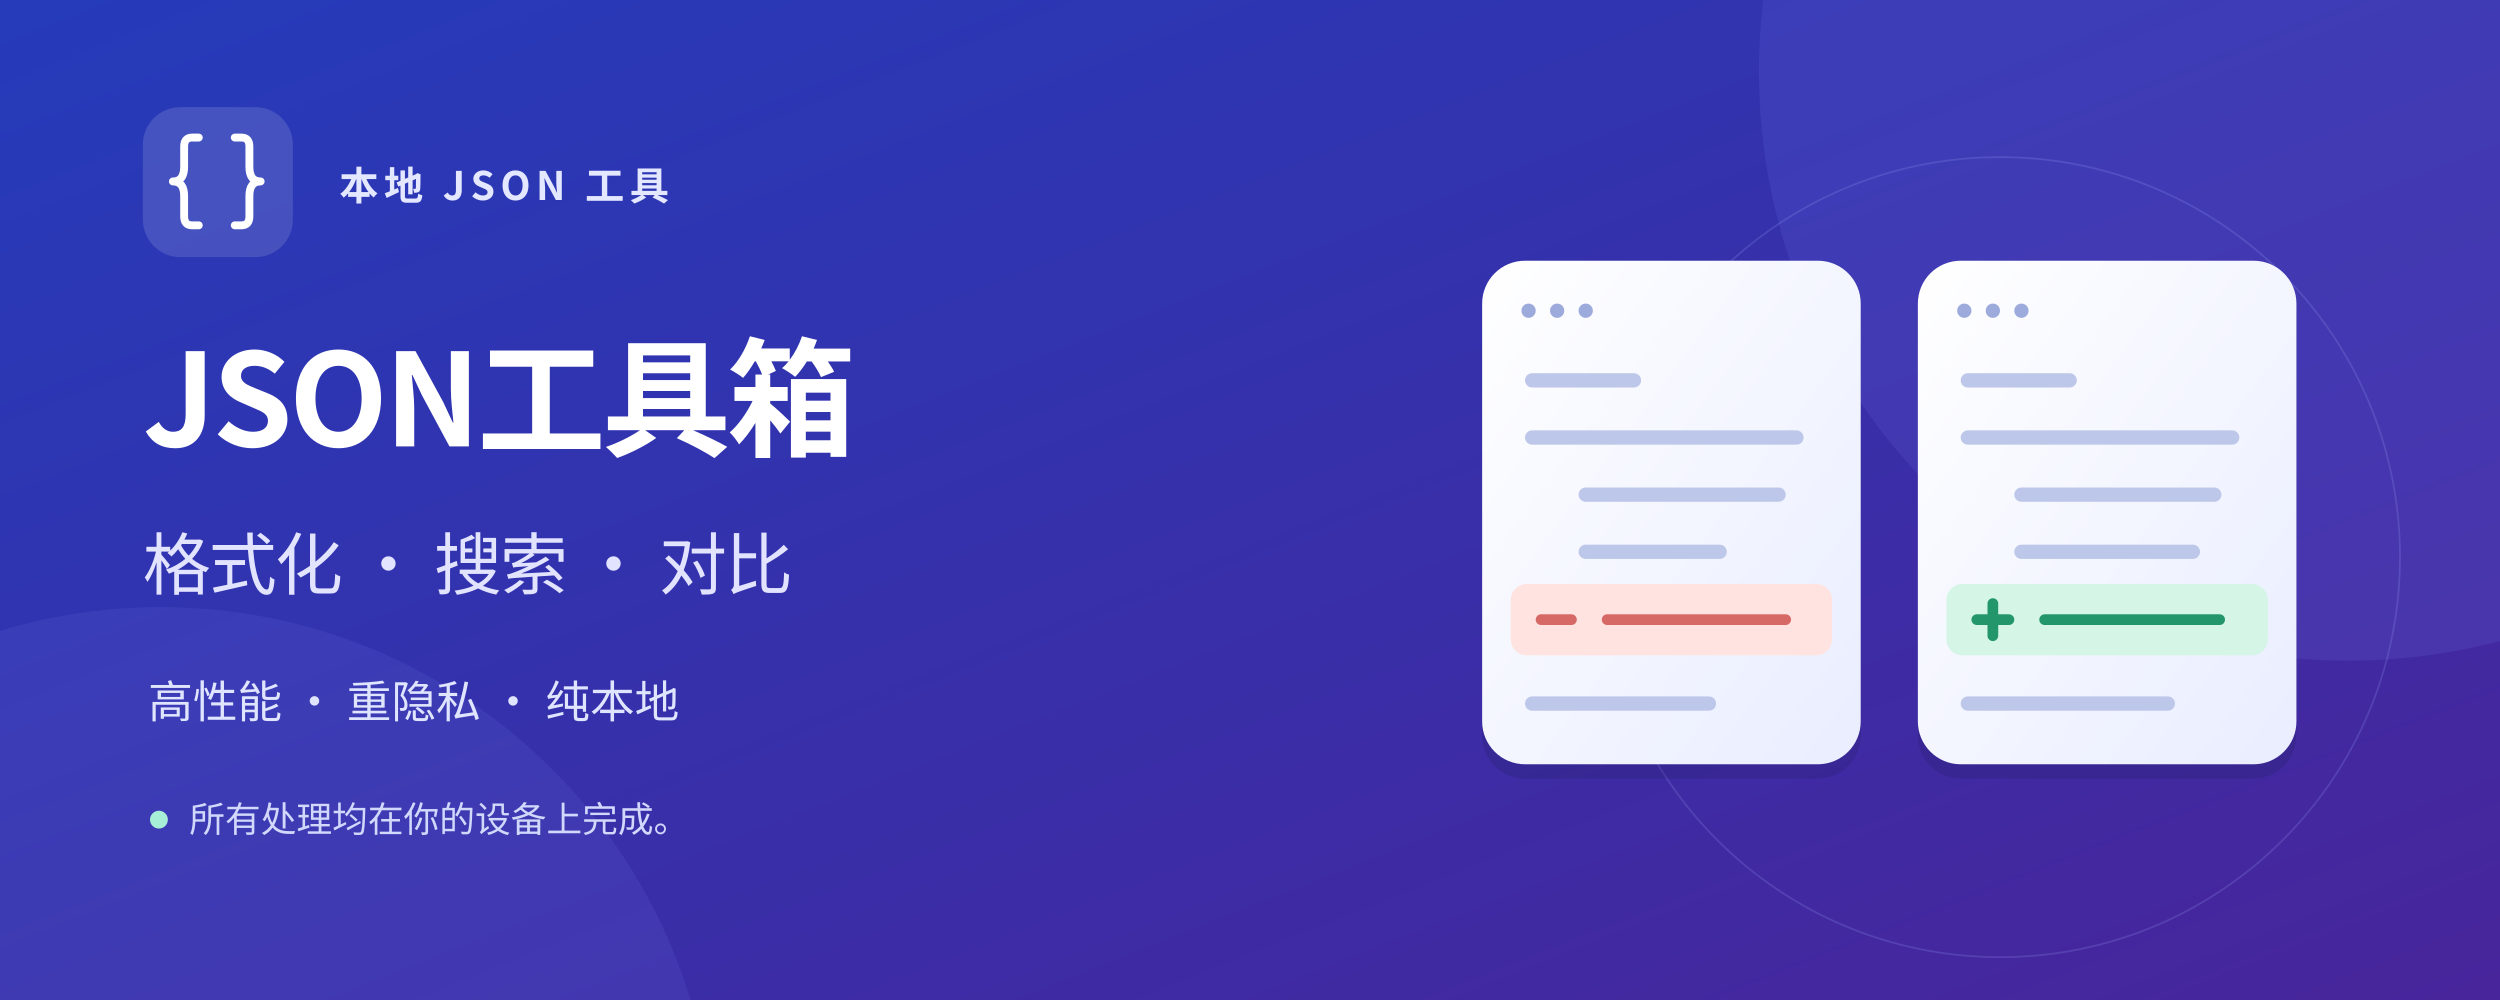
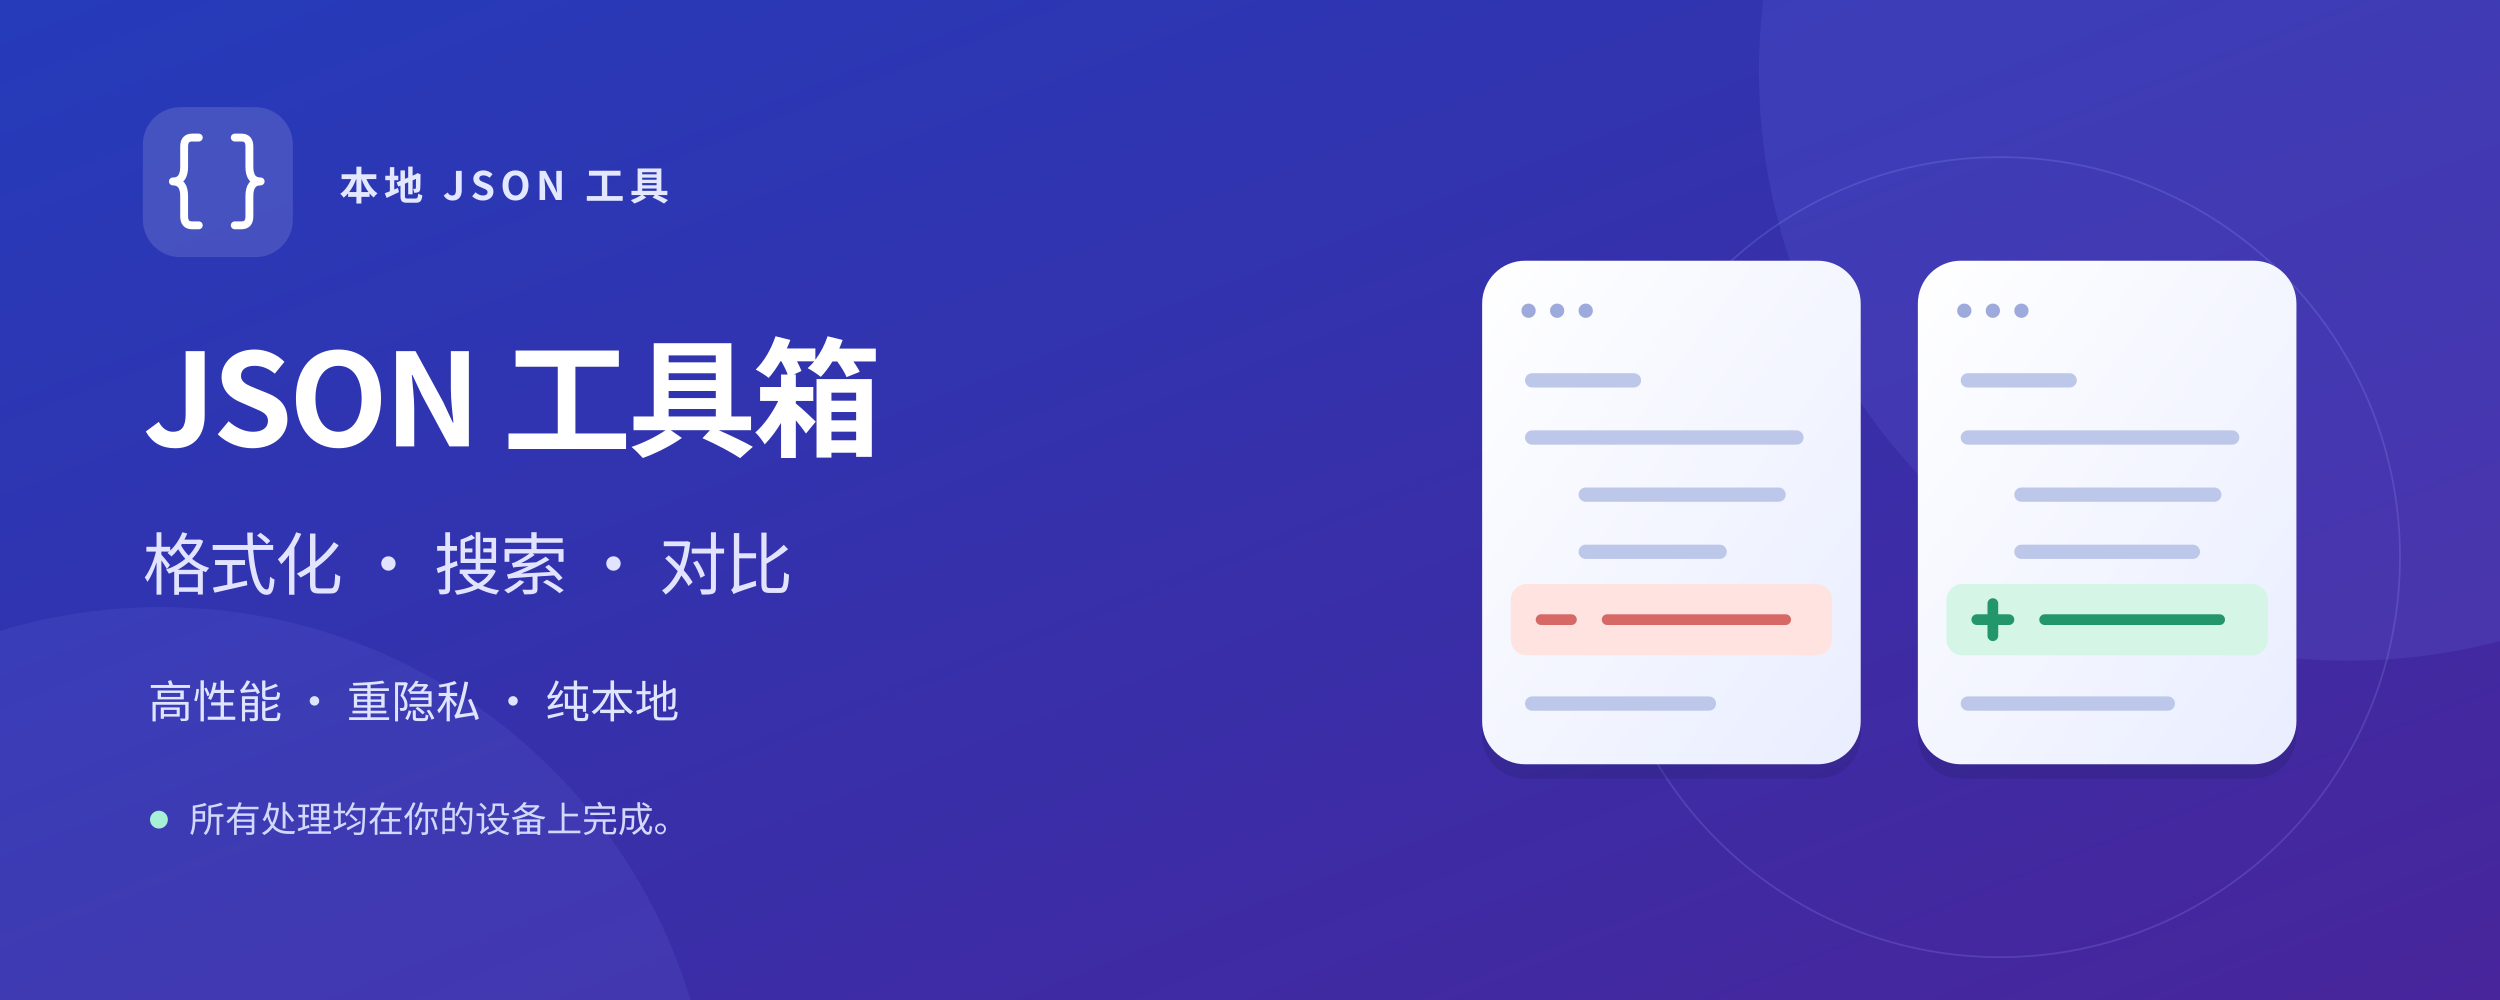
<svg xmlns="http://www.w3.org/2000/svg" width="1400" height="560" viewBox="0 0 1400 560">
  <defs>
    <linearGradient id="bg" x2="1" y2="1">
      <stop stop-color="#253bba" />
      <stop offset="1" stop-color="#48259b" />
    </linearGradient>
    <linearGradient id="card" x2="1" y2="1">
      <stop stop-color="#fff" />
      <stop offset="1" stop-color="#e9edff" />
    </linearGradient>
  </defs>
  <rect width="1400" height="560" fill="url(#bg)" />
  <circle cx="1315" cy="40" r="330" fill="#7f85f7" opacity=".13" />
  <circle cx="90" cy="650" r="310" fill="#818cf8" opacity=".11" />
  <circle cx="1120" cy="312" r="224" fill="none" stroke="#a4afff" stroke-width="1" opacity=".18" />
  <rect x="80" y="60" width="84" height="84" rx="21" fill="#fff" opacity=".13" />
  <g transform="translate(88 72) scale(.63)" fill="none" stroke="#fff" stroke-width="7" stroke-linecap="round" stroke-linejoin="round">
    <path d="M37 8h-6q-7 0-7 8v18q0 13-10 13 10 0 10 13v18q0 8 7 8h6" />
    <path d="M69 8h6q7 0 7 8v18q0 13 10 13-10 0-10 13v18q0 8-7 8h-6" />
  </g>
  <text x="190" y="112" fill="#e3e7ff" font-family="Noto Sans CJK SC, sans-serif" font-size="22" font-weight="700" letter-spacing="3">本地 JSON 工具</text>
-   <text x="80" y="250" fill="#fff" font-family="Noto Sans CJK SC, sans-serif" font-size="72" font-weight="700" letter-spacing="-2">JSON工具箱</text>
+   <text x="80" y="250" fill="#fff" font-family="Noto Sans CJK SC, sans-serif" font-size="72" font-weight="700" letter-spacing="-2">JSON 工具箱</text>
  <text x="80" y="330" fill="#e1e3ff" font-family="Noto Sans CJK SC, sans-serif" font-size="38" letter-spacing="-1">格式化 · 搜索 · 对比</text>
  <text x="83" y="402" fill="#e0e5ff" font-family="Noto Sans CJK SC, sans-serif" font-size="25">高性能 · 重隐私 · 纯本地</text>
  <circle cx="89" cy="459" r="5" fill="#a8efd7" />
  <text x="106" y="466" fill="#d1d8fb" font-family="Noto Sans CJK SC, sans-serif" font-size="20">所有处理均在你的设备上完成。</text>
  <g transform="translate(830 146)">
    <rect x="0" y="8" width="212" height="282" rx="24" fill="#15174d" opacity=".18" />
    <rect x="244" y="8" width="212" height="282" rx="24" fill="#15174d" opacity=".18" />
    <rect width="212" height="282" rx="24" fill="url(#card)" />
    <rect x="244" width="212" height="282" rx="24" fill="url(#card)" />
    <g fill="#9caadc">
      <circle cx="26" cy="28" r="4" />
      <circle cx="42" cy="28" r="4" />
      <circle cx="58" cy="28" r="4" />
      <circle cx="270" cy="28" r="4" />
      <circle cx="286" cy="28" r="4" />
      <circle cx="302" cy="28" r="4" />
    </g>
    <g stroke="#bdc7e9" stroke-width="8" stroke-linecap="round">
      <path d="M28 67h57m-57 32h148m-118 32h108m-108 32h75m-105 85h99" />
      <path d="M272 67h57m-57 32h148m-118 32h108m-108 32h96m-126 85h112" />
    </g>
    <rect x="16" y="181" width="180" height="40" rx="9" fill="#ffe3e1" />
    <path d="M33 201h17m20 0h100" stroke="#d66966" stroke-width="6" stroke-linecap="round" />
    <rect x="260" y="181" width="180" height="40" rx="9" fill="#d5f5e6" />
    <path d="M277 201h18m-9-9v18m29-9h98" stroke="#23966b" stroke-width="6" stroke-linecap="round" />
  </g>
</svg>
